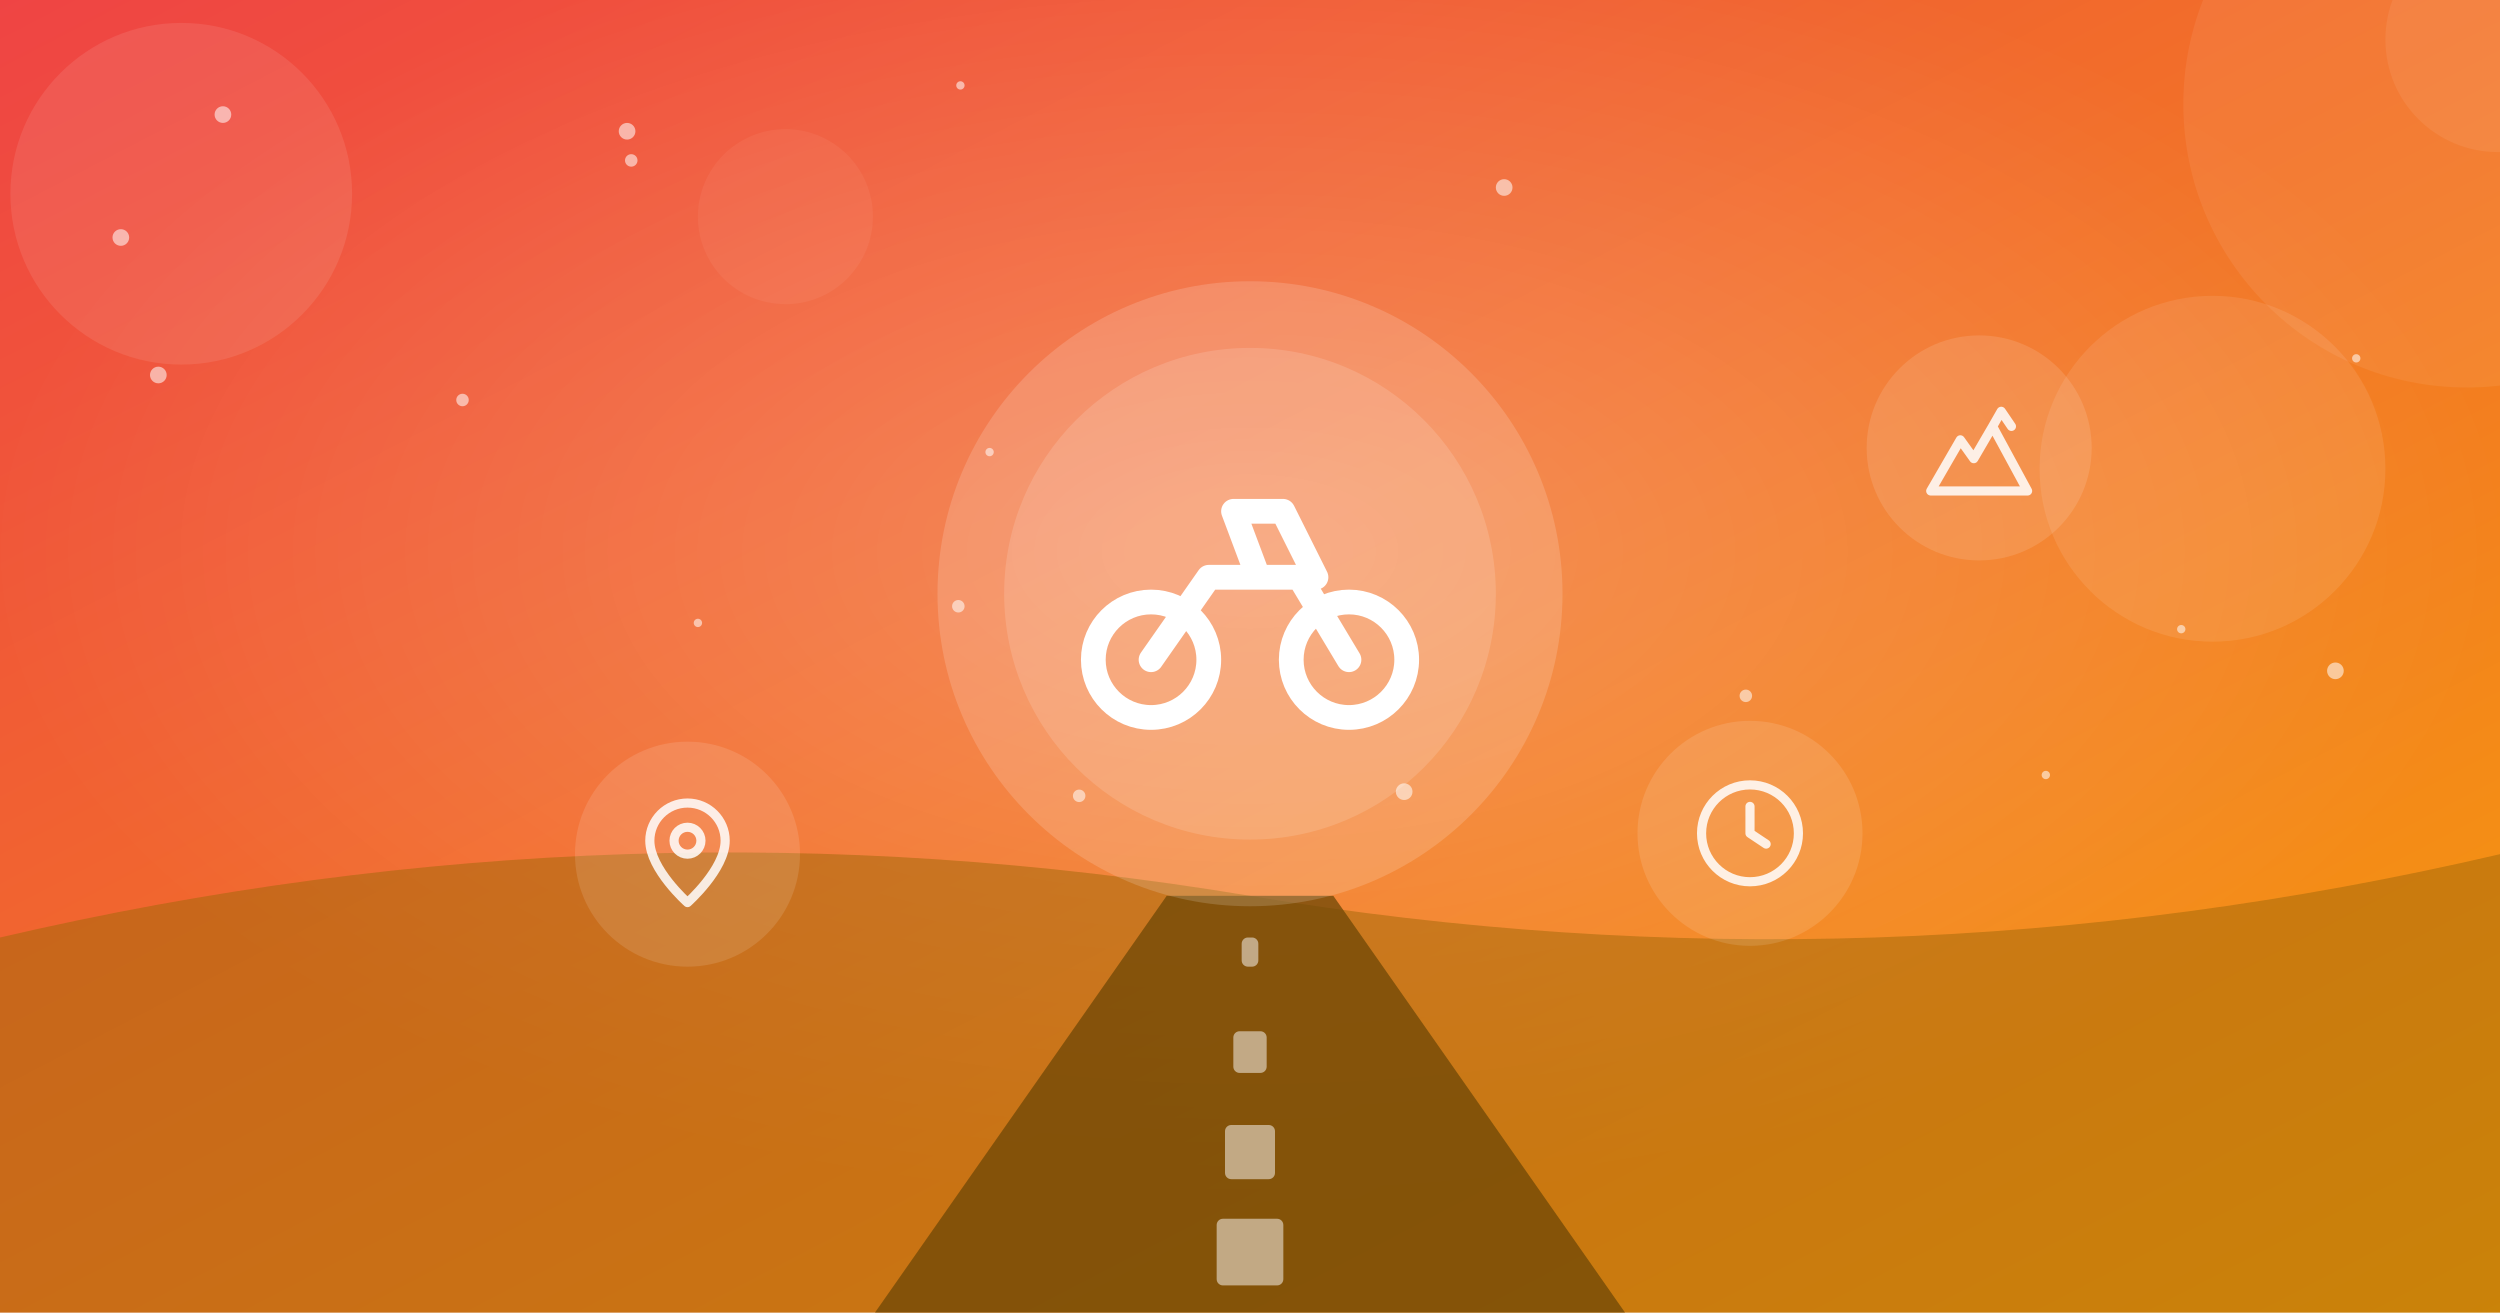
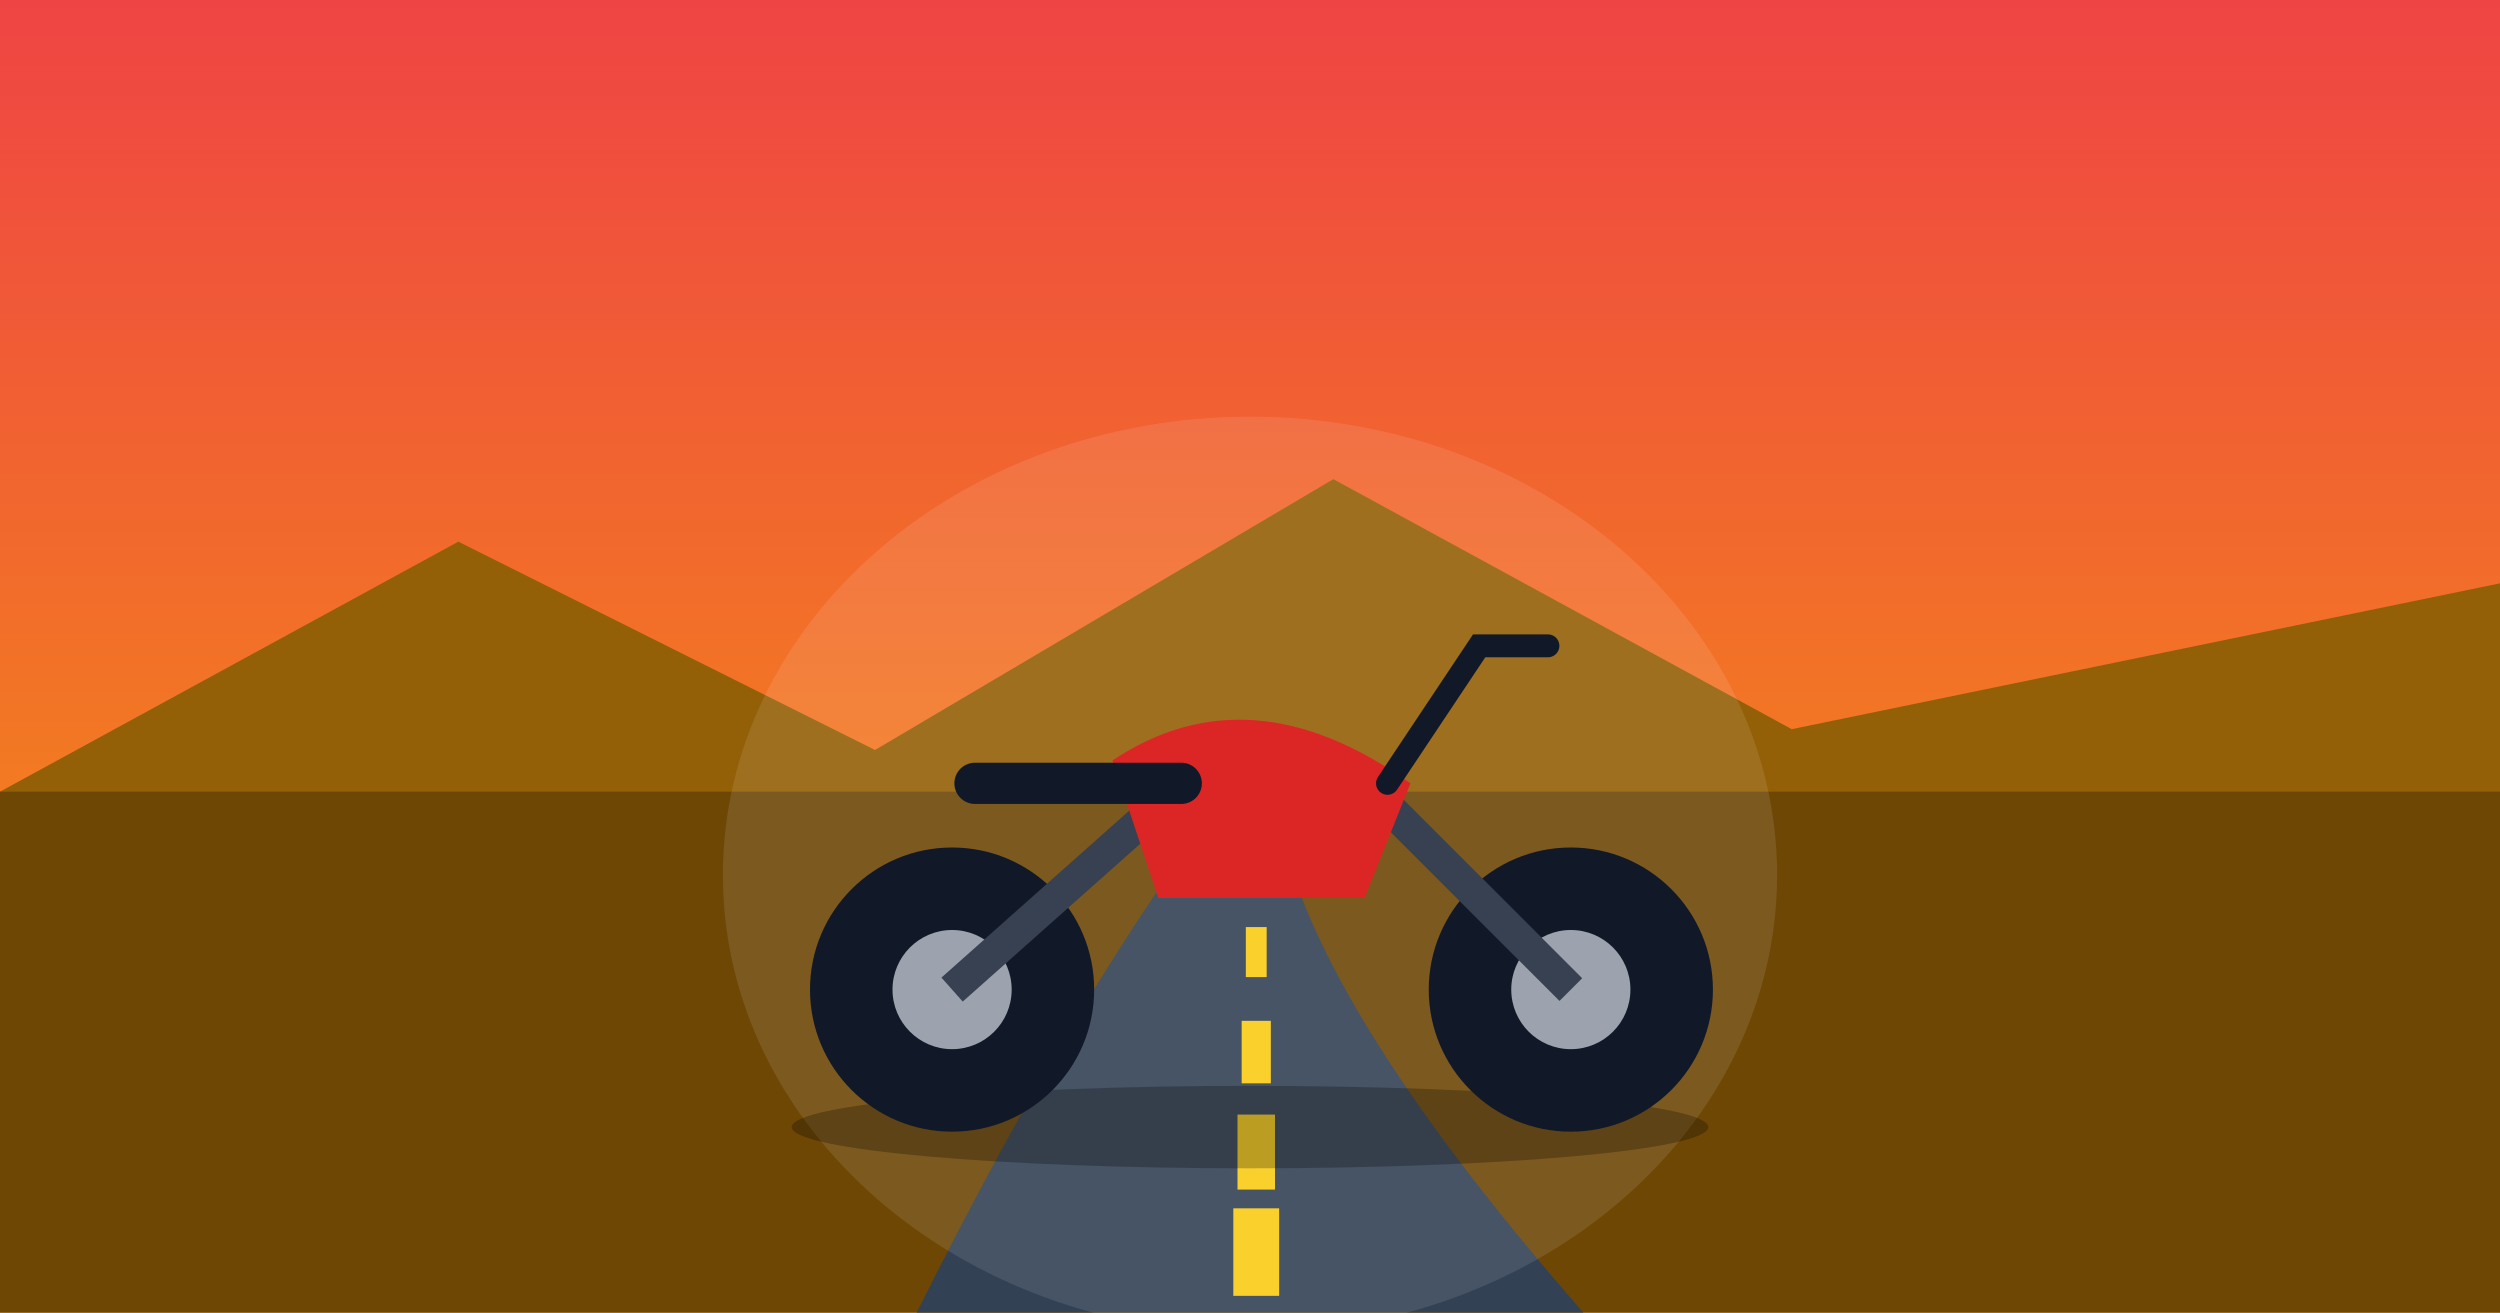
<svg xmlns="http://www.w3.org/2000/svg" viewBox="0 0 1200 630" width="1200" height="630">
  <defs>
-     <linearGradient id="g" x1="0" y1="0" x2="1" y2="1">
+     <linearGradient id="sky" x1="0" y1="0" x2="0" y2="1">
      <stop offset="0" stop-color="#ef4444" />
      <stop offset="1" stop-color="#f59e0b" />
    </linearGradient>
-     <radialGradient id="l" cx=".5" cy=".42" r=".5">
-       <stop offset="0" stop-color="#fff" stop-opacity=".22" />
-       <stop offset="1" stop-color="#fff" stop-opacity="0" />
-     </radialGradient>
  </defs>
-   <rect width="1200" height="630" fill="url(#g)" />
-   <circle cx="1184" cy="50" r="136" fill="#fff" opacity="0.07" />
-   <circle cx="377" cy="104" r="42" fill="#fff" opacity="0.05" />
-   <circle cx="1199" cy="19" r="54" fill="#fff" opacity="0.07" />
-   <circle cx="1062" cy="225" r="83" fill="#fff" opacity="0.09" />
-   <circle cx="87" cy="93" r="82" fill="#fff" opacity="0.09" />
-   <rect width="1200" height="630" fill="url(#l)" />
-   <path d="M0 450 Q300 380 600 430 T1200 410 V630 H0Z" fill="#9f6707" opacity=".5" />
-   <path d="M420 630 L560 430 L640 430 L780 630Z" fill="#6e4705" opacity=".75" />
-   <rect x="596" y="450" width="8" height="14" rx="3" fill="#fff" opacity=".5" />
-   <rect x="592" y="495" width="16" height="20" rx="3" fill="#fff" opacity=".5" />
-   <rect x="588" y="540" width="24" height="26" rx="3" fill="#fff" opacity=".5" />
-   <rect x="584" y="585" width="32" height="32" rx="3" fill="#fff" opacity=".5" />
-   <circle cx="460" cy="291" r="3" fill="#fff" opacity=".55" />
-   <circle cx="982" cy="372" r="2" fill="#fff" opacity=".55" />
-   <circle cx="1047" cy="302" r="2" fill="#fff" opacity=".55" />
-   <circle cx="335" cy="299" r="2" fill="#fff" opacity=".55" />
-   <circle cx="76" cy="180" r="4" fill="#fff" opacity=".55" />
-   <circle cx="1121" cy="322" r="4" fill="#fff" opacity=".55" />
-   <circle cx="461" cy="41" r="2" fill="#fff" opacity=".55" />
-   <circle cx="838" cy="334" r="3" fill="#fff" opacity=".55" />
-   <circle cx="58" cy="114" r="4" fill="#fff" opacity=".55" />
-   <circle cx="674" cy="380" r="4" fill="#fff" opacity=".55" />
-   <circle cx="475" cy="217" r="2" fill="#fff" opacity=".55" />
-   <circle cx="518" cy="382" r="3" fill="#fff" opacity=".55" />
-   <circle cx="722" cy="90" r="4" fill="#fff" opacity=".55" />
-   <circle cx="301" cy="63" r="4" fill="#fff" opacity=".55" />
-   <circle cx="222" cy="192" r="3" fill="#fff" opacity=".55" />
-   <circle cx="303" cy="77" r="3" fill="#fff" opacity=".55" />
-   <circle cx="107" cy="55" r="4" fill="#fff" opacity=".55" />
-   <circle cx="1131" cy="172" r="2" fill="#fff" opacity=".55" />
-   <circle cx="330" cy="410" r="54" fill="#fff" opacity=".12" />
-   <g transform="translate(299.0 379.0) scale(2.583)" fill="none" stroke="#fff" stroke-width="1.7" stroke-linecap="round" stroke-linejoin="round" opacity="0.85">
-     <path d="M12 21s-7-6.2-7-11.5a7 7 0 0 1 14 0C19 14.8 12 21 12 21zM12 7a2.5 2.5 0 1 0 0 5 2.5 2.5 0 0 0 0-5z" />
-   </g>
-   <circle cx="950" cy="215" r="54" fill="#fff" opacity=".12" />
-   <g transform="translate(919.0 184.0) scale(2.583)" fill="none" stroke="#fff" stroke-width="1.7" stroke-linecap="round" stroke-linejoin="round" opacity="0.85">
-     <path d="M3 20h18L14.5 8l-3.5 6-2.5-3.5zM14.5 8l1.6-2.8L18 8" />
-   </g>
-   <circle cx="840" cy="400" r="54" fill="#fff" opacity=".12" />
-   <g transform="translate(809.0 369.0) scale(2.583)" fill="none" stroke="#fff" stroke-width="1.7" stroke-linecap="round" stroke-linejoin="round" opacity="0.85">
-     <path d="M12 3a9 9 0 1 0 0 18 9 9 0 0 0 0-18zM12 7v5l3 2" />
-   </g>
-   <circle cx="600" cy="285" r="150" fill="#fff" opacity=".16" />
-   <circle cx="600" cy="285" r="118" fill="#fff" opacity=".14" />
-   <g transform="translate(505.0 190.0) scale(7.917)" fill="none" stroke="#fff" stroke-width="1.5" stroke-linecap="round" stroke-linejoin="round" opacity="1">
-     <path d="M2.5 16a3.5 3.5 0 1 0 7 0a3.5 3.5 0 1 0-7 0M14.5 16a3.5 3.5 0 1 0 7 0a3.5 3.5 0 1 0-7 0M6 16l3.5-5h5.5l3 5M12.5 11l-1.5-4h3l2 4" />
+   <rect width="1200" height="630" fill="url(#sky)" />
+   <path d="M0 380 L220 260 L420 360 L640 230 L860 350 L1200 280 V630 H0Z" fill="#935f07" />
+   <rect y="380" width="1200" height="250" fill="#6e4705" />
+   <path d="M440 630 Q520 470 590 380 L612 380 Q620 470 760 630Z" fill="#334155" />
+   <rect x="600" y="400" width="6" height="18" fill="#facc15" />
+   <rect x="598" y="445" width="10" height="24" fill="#facc15" />
+   <rect x="596" y="490" width="14" height="30" fill="#facc15" />
+   <rect x="594" y="535" width="18" height="36" fill="#facc15" />
+   <rect x="592" y="580" width="22" height="42" fill="#facc15" />
+   <ellipse cx="600" cy="420" rx="253" ry="220" fill="#fff" opacity=".10" />
+   <g transform="translate(600.0 420.0) rotate(0) scale(1.100)">
+     <ellipse cx="0" cy="110" rx="200" ry="18" fill="#000" opacity="0.25" />
+     <circle cx="-130" cy="50" r="62" fill="#111827" />
+     <circle cx="-130" cy="50" r="26" fill="#9ca3af" />
+     <circle cx="140" cy="50" r="62" fill="#111827" />
+     <circle cx="140" cy="50" r="26" fill="#9ca3af" />
+     <path d="M-130 50 L-40 -30 H60 L140 50" fill="none" stroke="#374151" stroke-width="14" />
+     <path d="M-60 -50 Q0 -90 70 -40 L50 10 H-40Z" fill="#dc2626" />
+     <path d="M-120 -40 H-30" stroke="#111827" stroke-width="18" stroke-linecap="round" />
+     <path d="M60 -40 L100 -100 H130" stroke="#111827" stroke-width="10" fill="none" stroke-linecap="round" />
  </g>
</svg>
